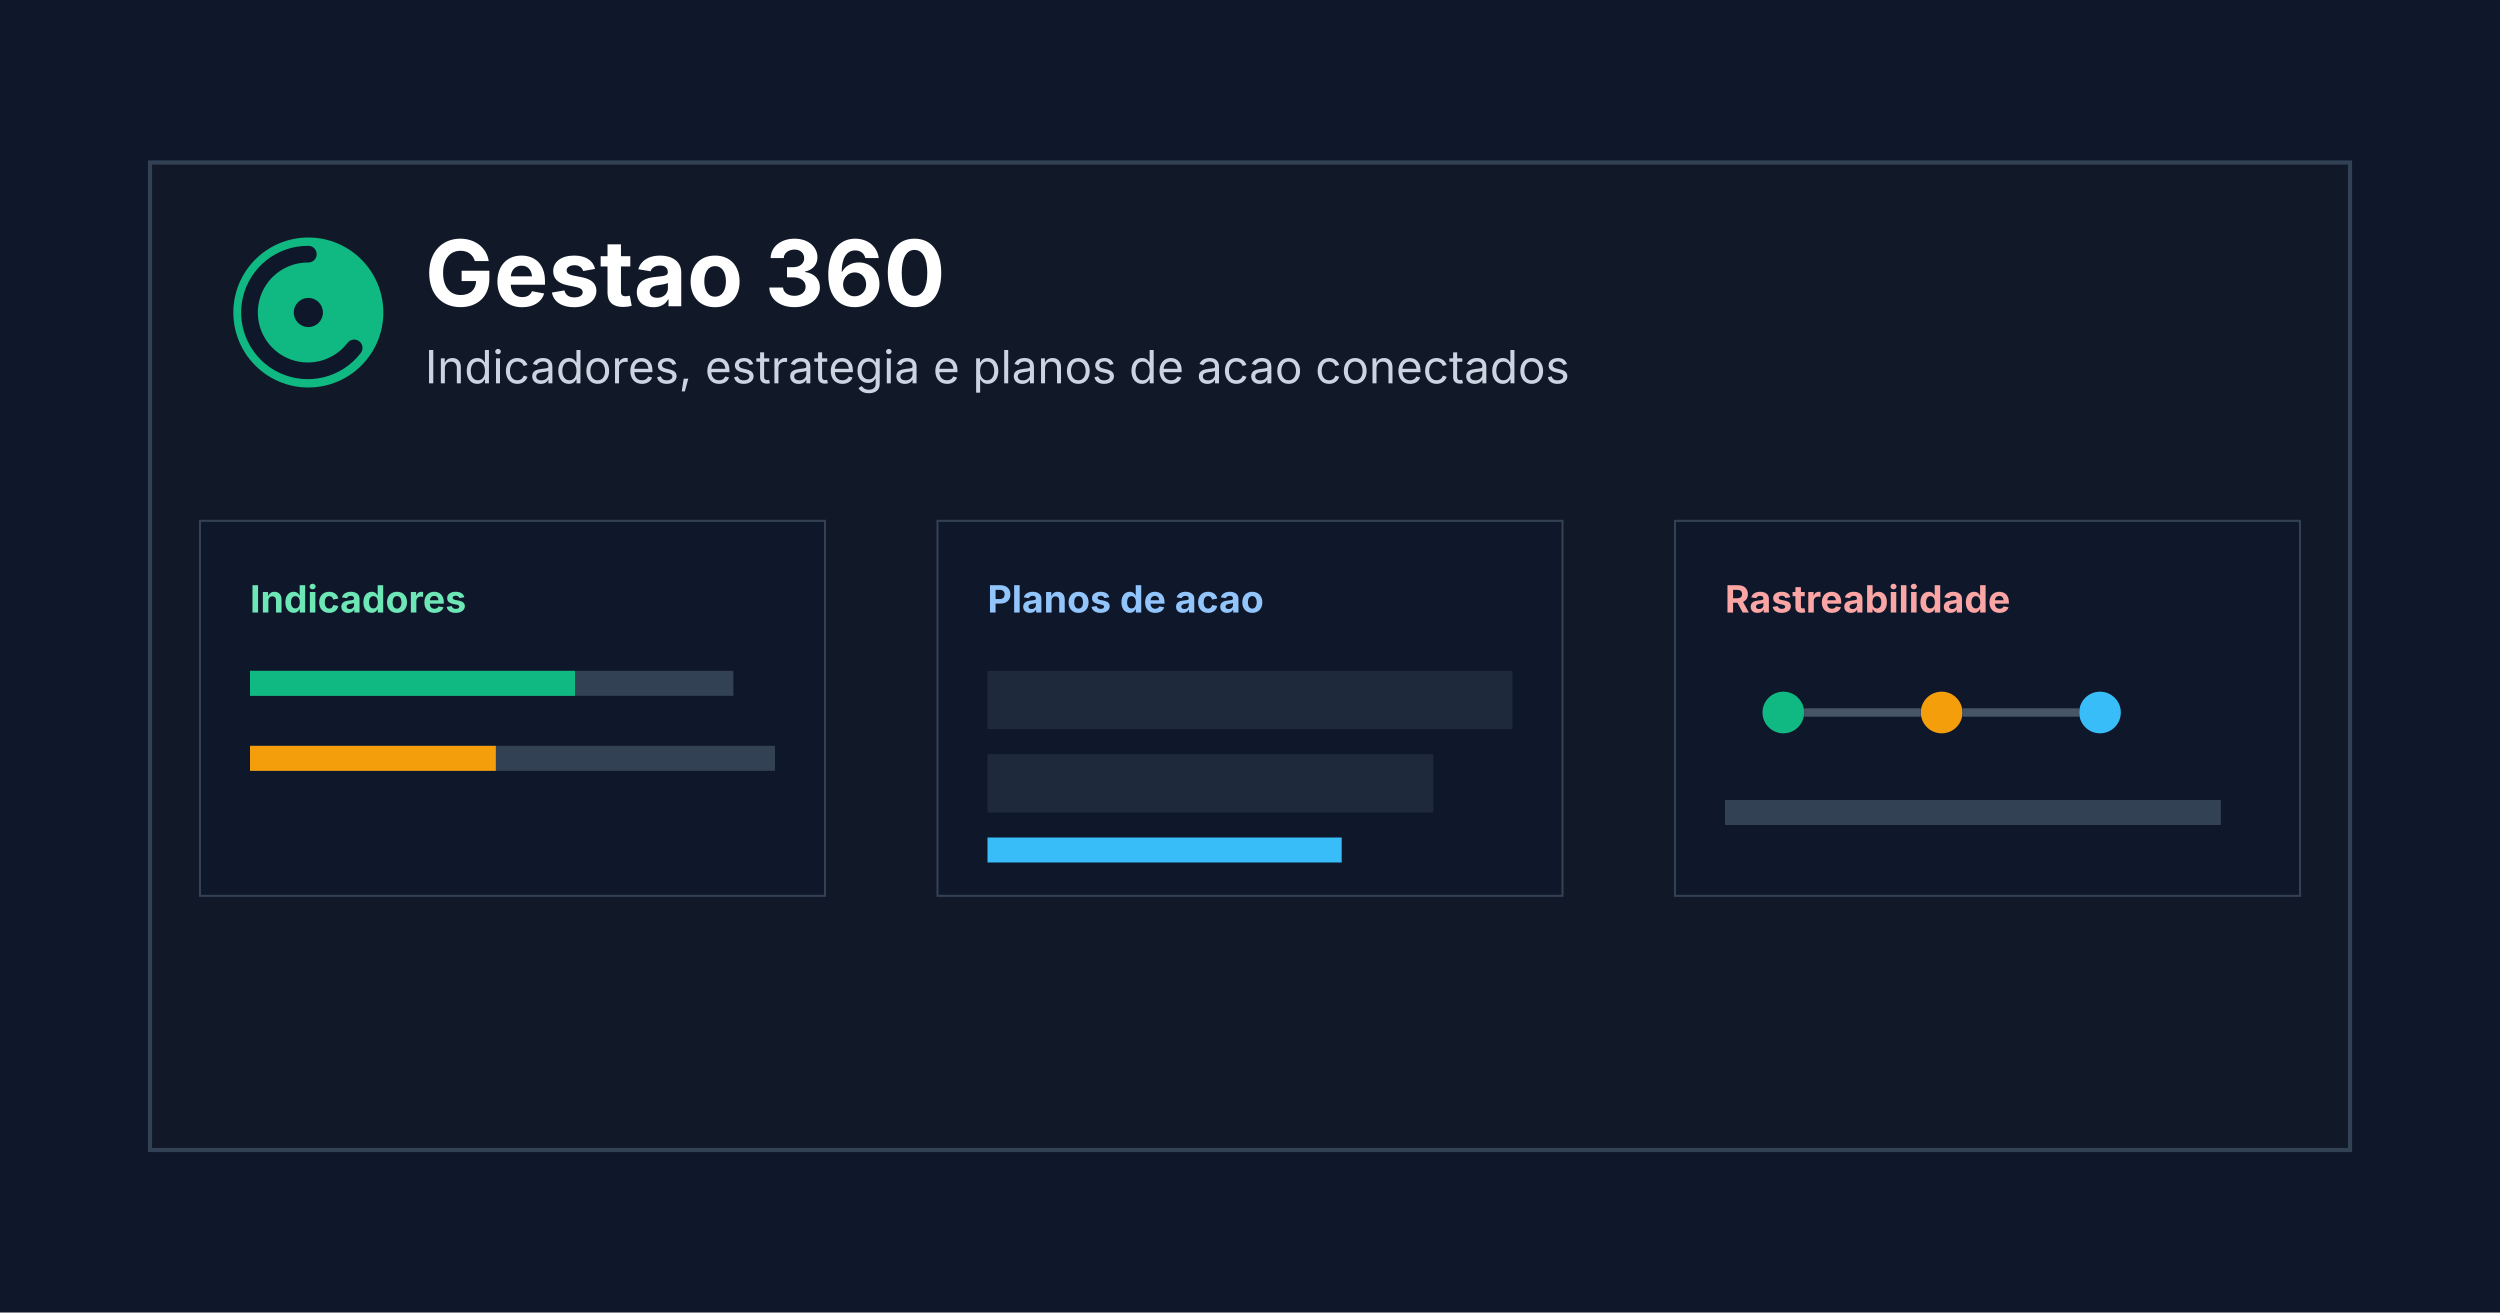
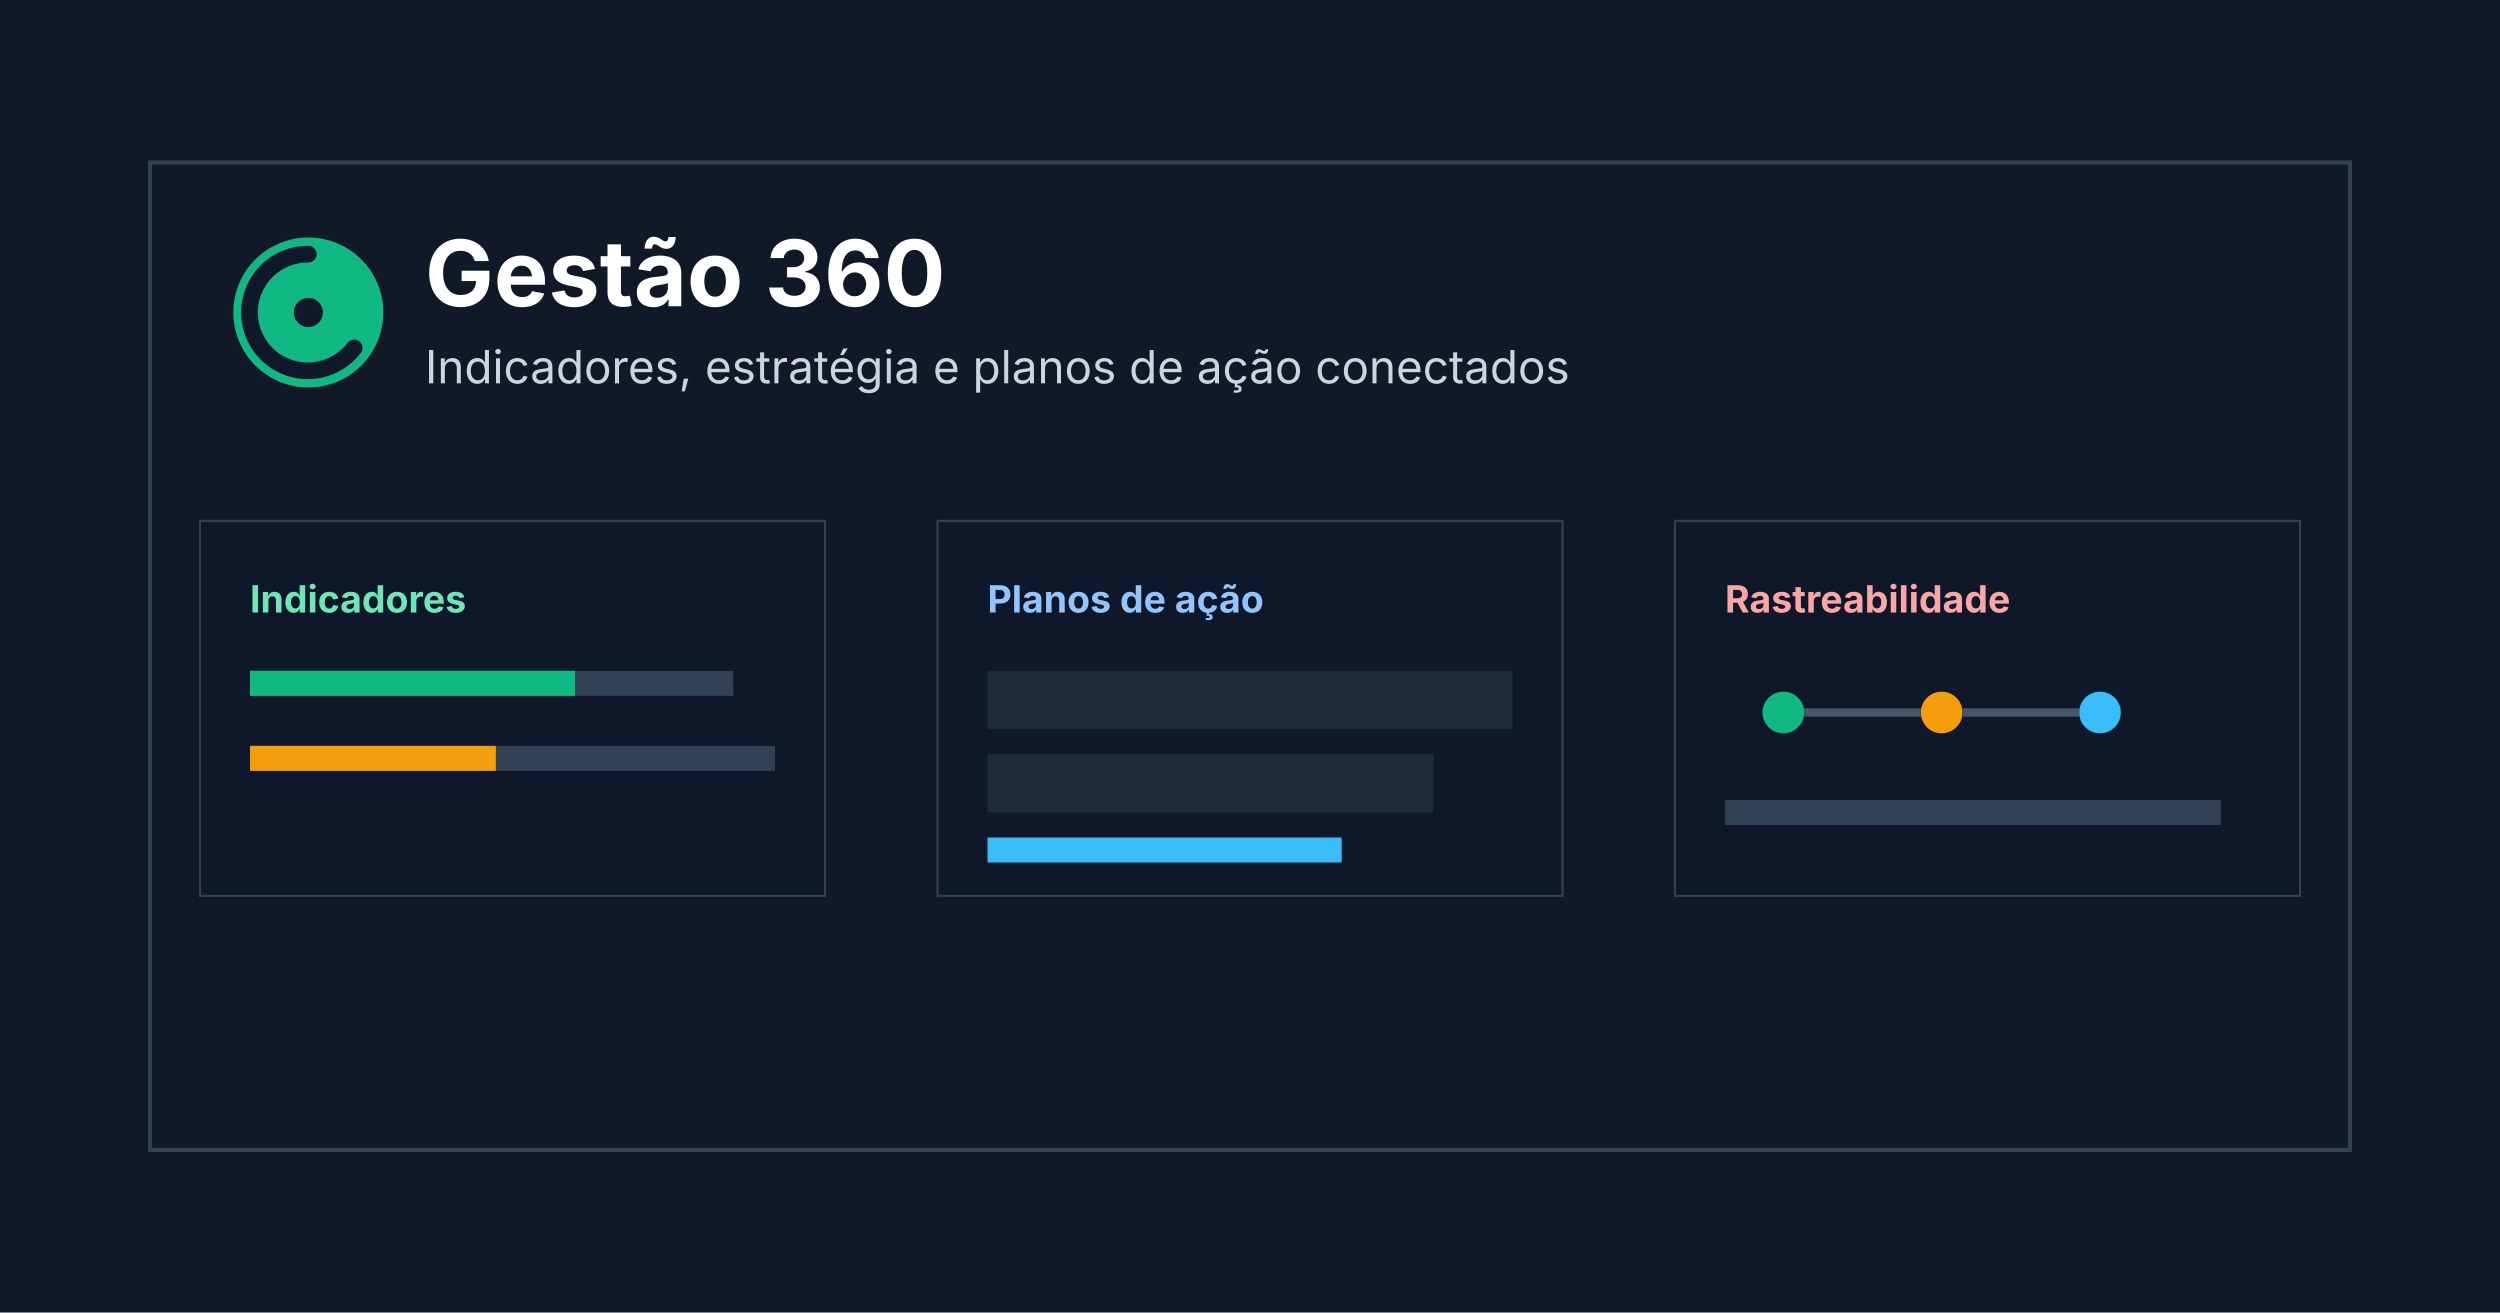
<svg xmlns="http://www.w3.org/2000/svg" width="1200" height="630" viewBox="0 0 1200 630" role="img" aria-labelledby="title desc">
  <rect width="1200" height="630" fill="#0f172a" />
  <rect x="72" y="78" width="1056" height="474" fill="#111827" stroke="#334155" stroke-width="2" />
  <circle cx="148" cy="150" r="36" fill="#10b981" />
  <path d="M148 122a28 28 0 1 0 22 45" fill="none" stroke="#0f172a" stroke-width="8" stroke-linecap="round" />
  <circle cx="148" cy="150" r="7" fill="#0f172a" />
-   <text x="204" y="147" fill="#ffffff" font-family="Inter, Arial, sans-serif" font-size="44" font-weight="700">Gestao 360</text>
-   <text x="204" y="184" fill="#cbd5e1" font-family="Inter, Arial, sans-serif" font-size="22">Indicadores, estrategia e planos de acao conectados</text>
+   <text x="204" y="147" fill="#ffffff" font-family="Inter, Arial, sans-serif" font-size="44" font-weight="700">Gestão 360</text>
+   <text x="204" y="184" fill="#cbd5e1" font-family="Inter, Arial, sans-serif" font-size="22">Indicadores, estratégia e planos de ação conectados</text>
  <g transform="translate(96 250)">
    <rect width="300" height="180" fill="#0f172a" stroke="#334155" />
    <text x="24" y="44" fill="#6ee7b7" font-family="Inter, Arial, sans-serif" font-size="18" font-weight="700">Indicadores</text>
    <rect x="24" y="72" width="232" height="12" fill="#334155" />
    <rect x="24" y="72" width="156" height="12" fill="#10b981" />
    <rect x="24" y="108" width="252" height="12" fill="#334155" />
    <rect x="24" y="108" width="118" height="12" fill="#f59e0b" />
  </g>
  <g transform="translate(450 250)">
    <rect width="300" height="180" fill="#0f172a" stroke="#334155" />
-     <text x="24" y="44" fill="#93c5fd" font-family="Inter, Arial, sans-serif" font-size="18" font-weight="700">Planos de acao</text>
+     <text x="24" y="44" fill="#93c5fd" font-family="Inter, Arial, sans-serif" font-size="18" font-weight="700">Planos de ação</text>
    <rect x="24" y="72" width="252" height="28" fill="#1e293b" />
    <rect x="24" y="112" width="214" height="28" fill="#1e293b" />
    <rect x="24" y="152" width="170" height="12" fill="#38bdf8" />
  </g>
  <g transform="translate(804 250)">
    <rect width="300" height="180" fill="#0f172a" stroke="#334155" />
    <text x="24" y="44" fill="#fca5a5" font-family="Inter, Arial, sans-serif" font-size="18" font-weight="700">Rastreabilidade</text>
    <circle cx="52" cy="92" r="10" fill="#10b981" />
    <circle cx="128" cy="92" r="10" fill="#f59e0b" />
    <circle cx="204" cy="92" r="10" fill="#38bdf8" />
    <path d="M62 92h56M138 92h56" stroke="#475569" stroke-width="4" />
    <rect x="24" y="134" width="238" height="12" fill="#334155" />
  </g>
</svg>
